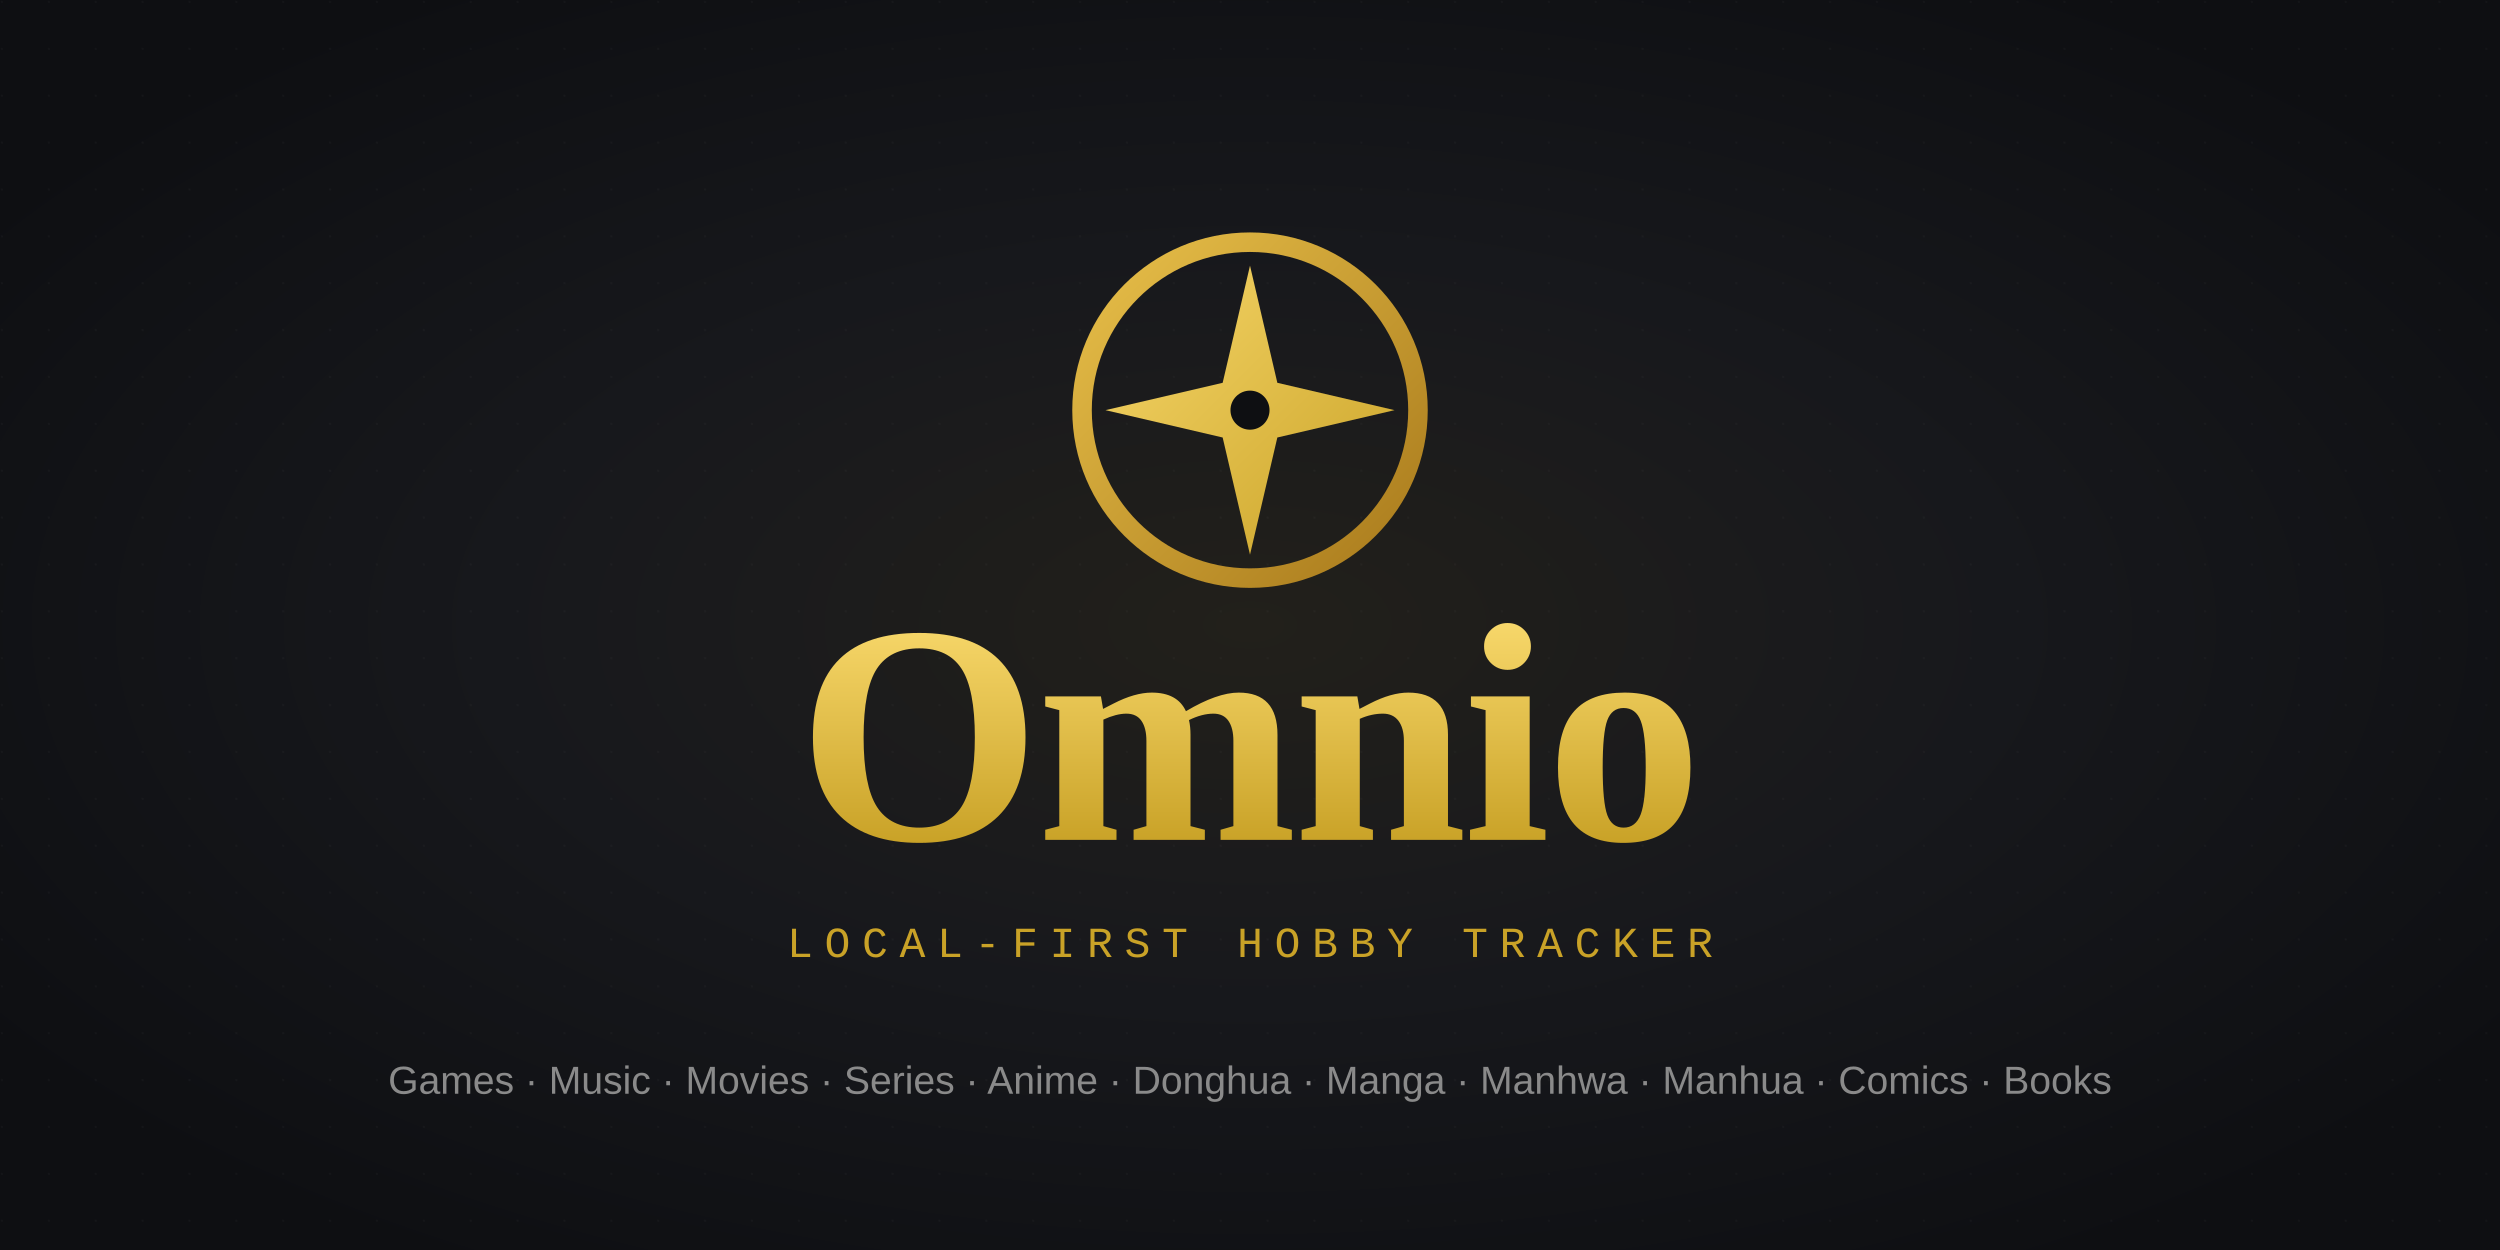
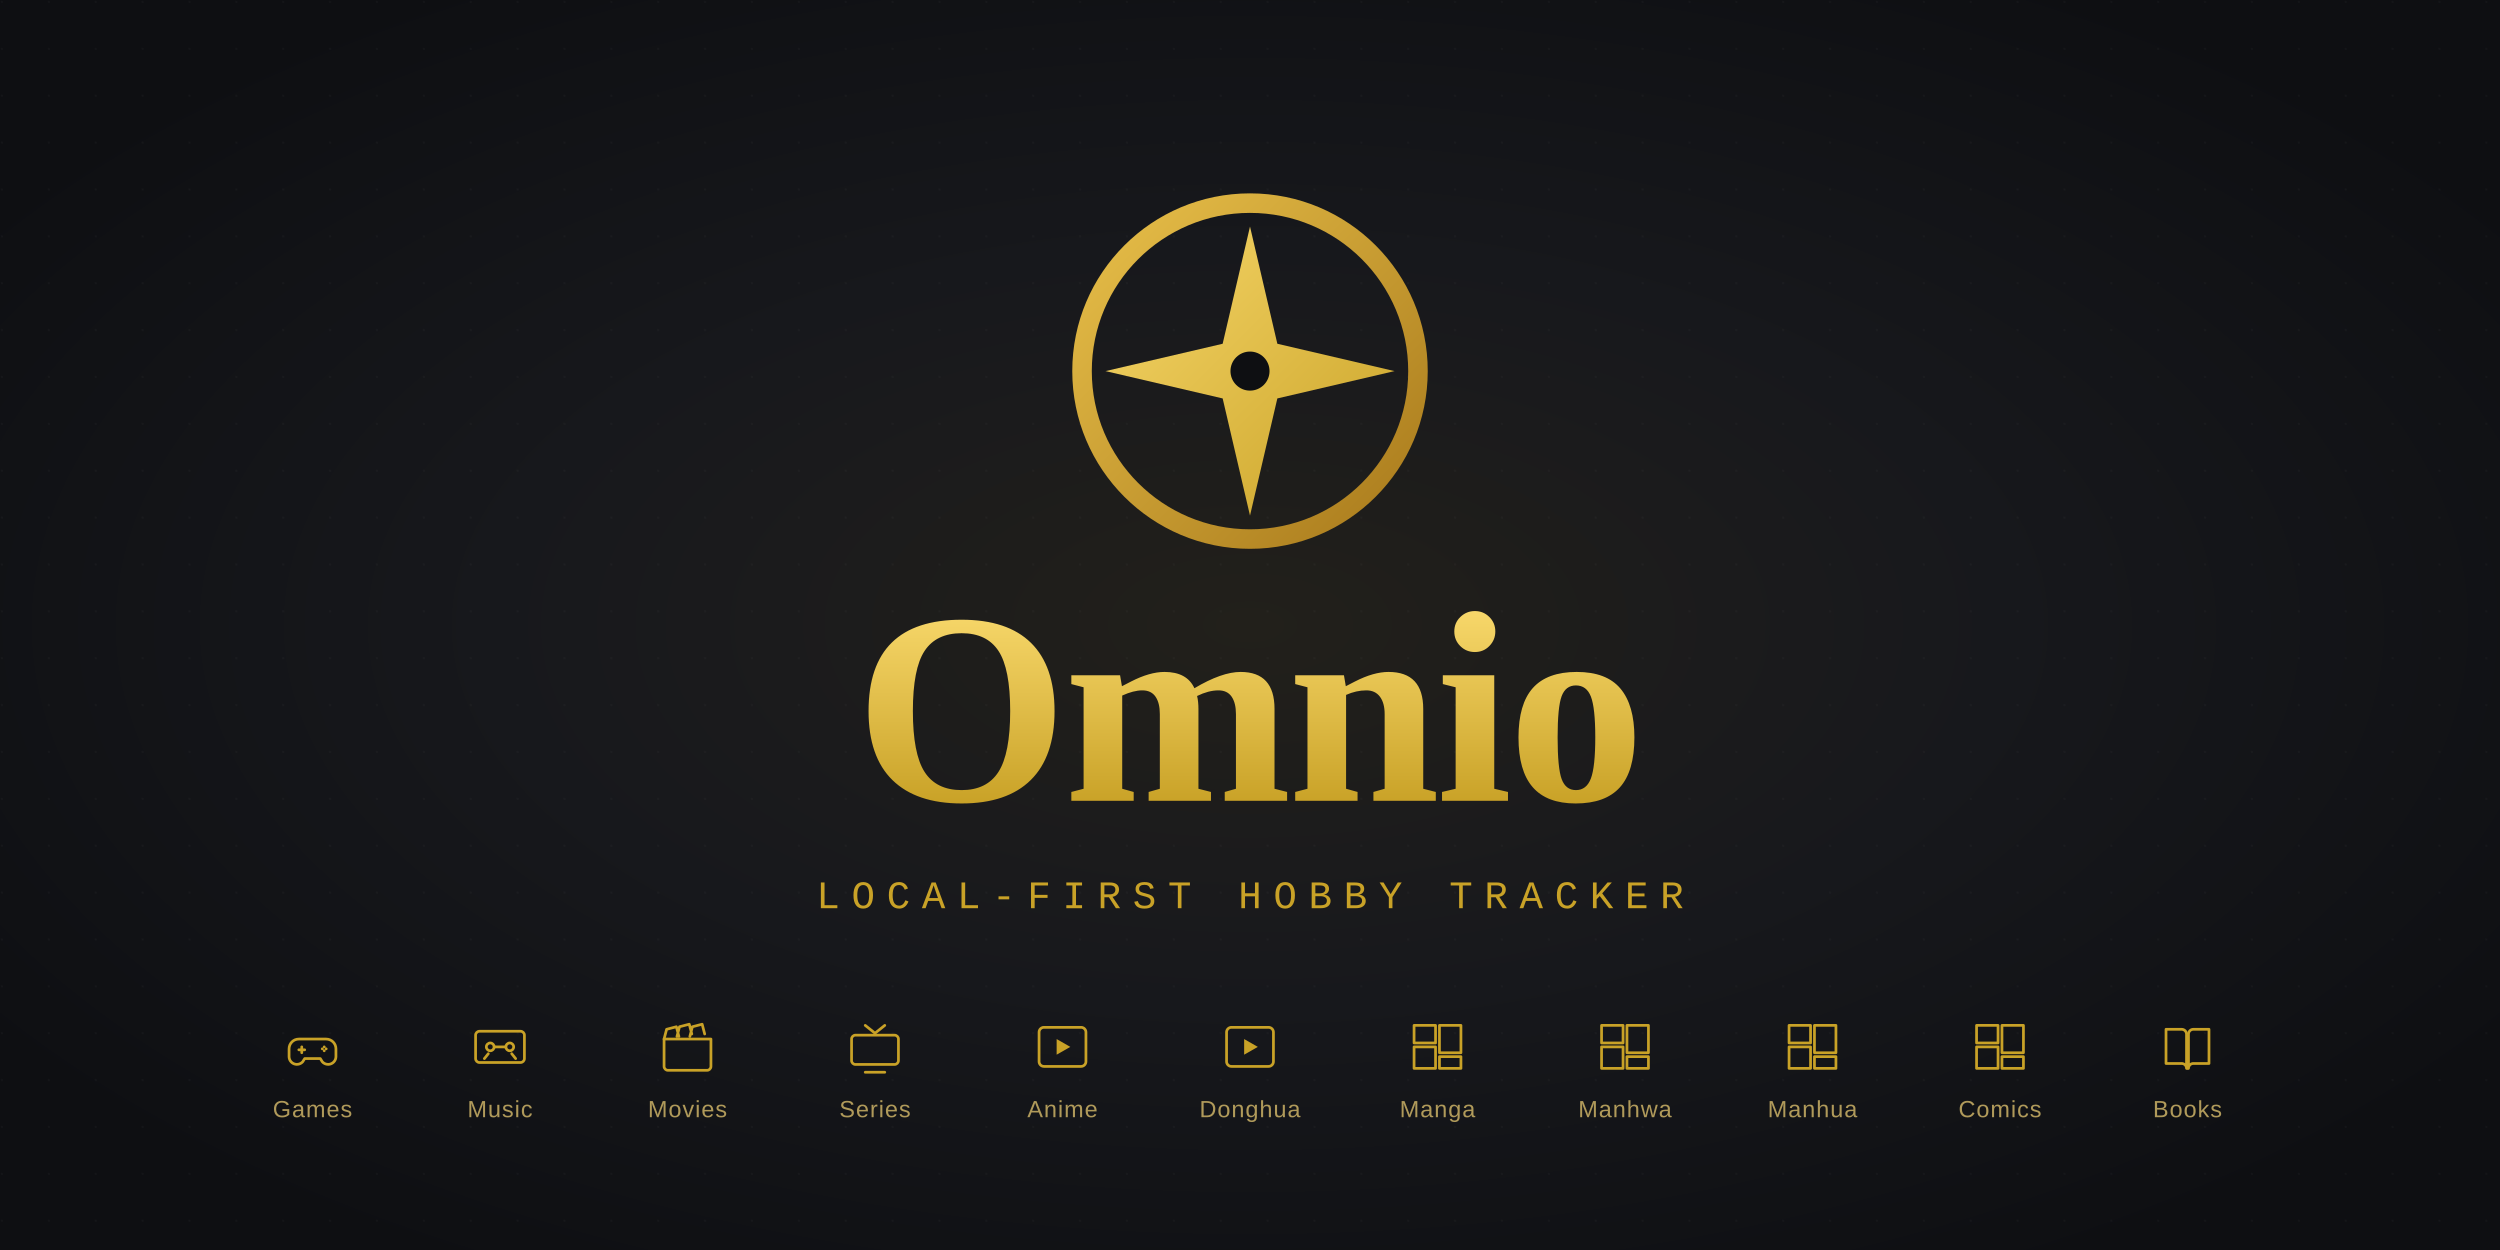
<svg xmlns="http://www.w3.org/2000/svg" viewBox="0 0 1280 640" role="img" aria-label="Omnio — local-first hobby tracker">
  <defs>
    <radialGradient id="bg" cx="0.5" cy="0.5" r="0.6">
      <stop offset="0" stop-color="#22201b" />
      <stop offset="0.5" stop-color="#17181c" />
      <stop offset="1" stop-color="#0e0f12" />
    </radialGradient>
    <linearGradient id="ring" x1="0" y1="0" x2="1" y2="1">
      <stop offset="0" stop-color="#e8c04a" />
      <stop offset="1" stop-color="#a8791b" />
    </linearGradient>
    <linearGradient id="star" x1="0" y1="0" x2="1" y2="1">
      <stop offset="0" stop-color="#f7d76a" />
      <stop offset="1" stop-color="#c9a227" />
    </linearGradient>
    <linearGradient id="wordmark" x1="0" y1="0" x2="0" y2="1">
      <stop offset="0" stop-color="#f7d76a" />
      <stop offset="1" stop-color="#c9a227" />
    </linearGradient>
    <pattern id="dots" x="0" y="0" width="24" height="24" patternUnits="userSpaceOnUse">
      <circle cx="1" cy="1" r="0.6" fill="#ffffff" fill-opacity="0.025" />
    </pattern>
+     <symbol id="i-controller" viewBox="0 0 32 32">
+       <g fill="none" stroke="currentColor" stroke-width="1.4" stroke-linecap="round" stroke-linejoin="round">
+         <path d="M9 12h14a5 5 0 0 1 5 5v4a4 4 0 0 1-7 2.6L20 22h-8l-1 1.6A4 4 0 0 1 4 21v-4a5 5 0 0 1 5-5z" />
+         <path d="M10.5 16v3M9 17.5h3M21 17h.01M23 17h.01M22 16h.01M22 18h.01" />
+       </g>
+     </symbol>
+     <symbol id="i-cassette" viewBox="0 0 32 32">
+       <g fill="none" stroke="currentColor" stroke-width="1.4" stroke-linecap="round" stroke-linejoin="round">
+         <rect x="3.5" y="8" width="25" height="16" rx="2" />
+         <circle cx="11" cy="16" r="2" />
+         <circle cx="21" cy="16" r="2" />
+         <path d="M13 16h6" />
+         <path d="M8 22l2-2.5M24 22l-2-2.5" />
+       </g>
+     </symbol>
+     <symbol id="i-clapper" viewBox="0 0 32 32">
+       <g fill="none" stroke="currentColor" stroke-width="1.4" stroke-linecap="round" stroke-linejoin="round">
+         <path d="M4 12h24v14a2 2 0 0 1-2 2H6a2 2 0 0 1-2-2z" />
+         <path d="M4 12l1.3-5 5-1.3 1.3 5M10.6 10.7l1.3-5 5-1.3 1.3 5M17.2 10.7l1.3-5 5-1.3 1.3 5" />
+       </g>
+     </symbol>
+     <symbol id="i-tv" viewBox="0 0 32 32">
+       <g fill="none" stroke="currentColor" stroke-width="1.4" stroke-linecap="round" stroke-linejoin="round">
+         <rect x="4" y="10" width="24" height="15" rx="2" />
+         <path d="M11 5l5 4 5-4" />
+         <path d="M11 29h10" />
+       </g>
+     </symbol>
+     <symbol id="i-play" viewBox="0 0 32 32">
+       <g fill="none" stroke="currentColor" stroke-width="1.4" stroke-linecap="round" stroke-linejoin="round">
+         <rect x="4" y="6" width="24" height="20" rx="2.5" />
+       </g>
+       <path d="M13 12l7 4-7 4z" fill="currentColor" />
+     </symbol>
+     <symbol id="i-panels" viewBox="0 0 32 32">
+       <g fill="none" stroke="currentColor" stroke-width="1.4" stroke-linecap="round" stroke-linejoin="round">
+         <rect x="4" y="5" width="11" height="9" />
+         <rect x="17" y="5" width="11" height="14" />
+         <rect x="4" y="16" width="11" height="11" />
+         <rect x="17" y="21" width="11" height="6" />
+       </g>
+     </symbol>
+     <symbol id="i-book" viewBox="0 0 32 32">
+       <g fill="none" stroke="currentColor" stroke-width="1.4" stroke-linecap="round" stroke-linejoin="round">
+         <path d="M5 7h8a2.5 2.5 0 0 1 2.5 2.5v17.5a2.5 2.5 0 0 0-2.5-2.5H5z" />
+         <path d="M27 7h-8a2.5 2.5 0 0 0-2.5 2.5v17.5a2.5 2.5 0 0 1 2.5-2.5h8z" />
+         <path d="M16 9.5v17.5" />
+       </g>
+     </symbol>
  </defs>
  <rect width="1280" height="640" fill="url(#bg)" />
  <rect width="1280" height="640" fill="url(#dots)" />
-   <g transform="translate(640, 210)">
+   <g transform="translate(640, 190)">
    <circle cx="0" cy="0" r="86" fill="none" stroke="url(#ring)" stroke-width="10" />
    <path d="M0 -74 L14 -14 L74 0 L14 14 L0 74 L-14 14 L-74 0 L-14 -14 Z" fill="url(#star)" />
    <circle cx="0" cy="0" r="10" fill="#0e0f12" />
  </g>
-   <text x="640" y="430" text-anchor="middle" font-family="Georgia, 'Times New Roman', serif" font-size="160" font-weight="700" letter-spacing="-2" fill="url(#wordmark)">Omnio</text>
-   <text x="640" y="490" text-anchor="middle" font-family="'Consolas', 'Menlo', 'Courier New', monospace" font-size="22" letter-spacing="6" fill="#c9a227">LOCAL-FIRST HOBBY TRACKER</text>
-   <text x="640" y="560" text-anchor="middle" font-family="'Helvetica Neue', 'Arial', sans-serif" font-size="20" fill="#8a8a8a">Games  ·  Music  ·  Movies  ·  Series  ·  Anime  ·  Donghua  ·  Manga  ·  Manhwa  ·  Manhua  ·  Comics  ·  Books</text>
+   <text x="640" y="410" text-anchor="middle" font-family="Georgia, 'Times New Roman', serif" font-size="140" font-weight="700" letter-spacing="-2" fill="url(#wordmark)">Omnio</text>
+   <text x="640" y="465" text-anchor="middle" font-family="'Consolas', 'Menlo', 'Courier New', monospace" font-size="20" letter-spacing="6" fill="#c9a227">LOCAL-FIRST HOBBY TRACKER</text>
+   <g color="#c9a227" font-family="'Helvetica Neue', 'Arial', sans-serif" font-size="12" letter-spacing="0.5" text-anchor="middle" fill="#b09a5a">
+     <g transform="translate(144, 520)">
+       <use href="#i-controller" width="32" height="32" />
+       <text x="16" y="52">Games</text>
+     </g>
+     <g transform="translate(240, 520)">
+       <use href="#i-cassette" width="32" height="32" />
+       <text x="16" y="52">Music</text>
+     </g>
+     <g transform="translate(336, 520)">
+       <use href="#i-clapper" width="32" height="32" />
+       <text x="16" y="52">Movies</text>
+     </g>
+     <g transform="translate(432, 520)">
+       <use href="#i-tv" width="32" height="32" />
+       <text x="16" y="52">Series</text>
+     </g>
+     <g transform="translate(528, 520)">
+       <use href="#i-play" width="32" height="32" />
+       <text x="16" y="52">Anime</text>
+     </g>
+     <g transform="translate(624, 520)">
+       <use href="#i-play" width="32" height="32" />
+       <text x="16" y="52">Donghua</text>
+     </g>
+     <g transform="translate(720, 520)">
+       <use href="#i-panels" width="32" height="32" />
+       <text x="16" y="52">Manga</text>
+     </g>
+     <g transform="translate(816, 520)">
+       <use href="#i-panels" width="32" height="32" />
+       <text x="16" y="52">Manhwa</text>
+     </g>
+     <g transform="translate(912, 520)">
+       <use href="#i-panels" width="32" height="32" />
+       <text x="16" y="52">Manhua</text>
+     </g>
+     <g transform="translate(1008, 520)">
+       <use href="#i-panels" width="32" height="32" />
+       <text x="16" y="52">Comics</text>
+     </g>
+     <g transform="translate(1104, 520)">
+       <use href="#i-book" width="32" height="32" />
+       <text x="16" y="52">Books</text>
+     </g>
+   </g>
</svg>
